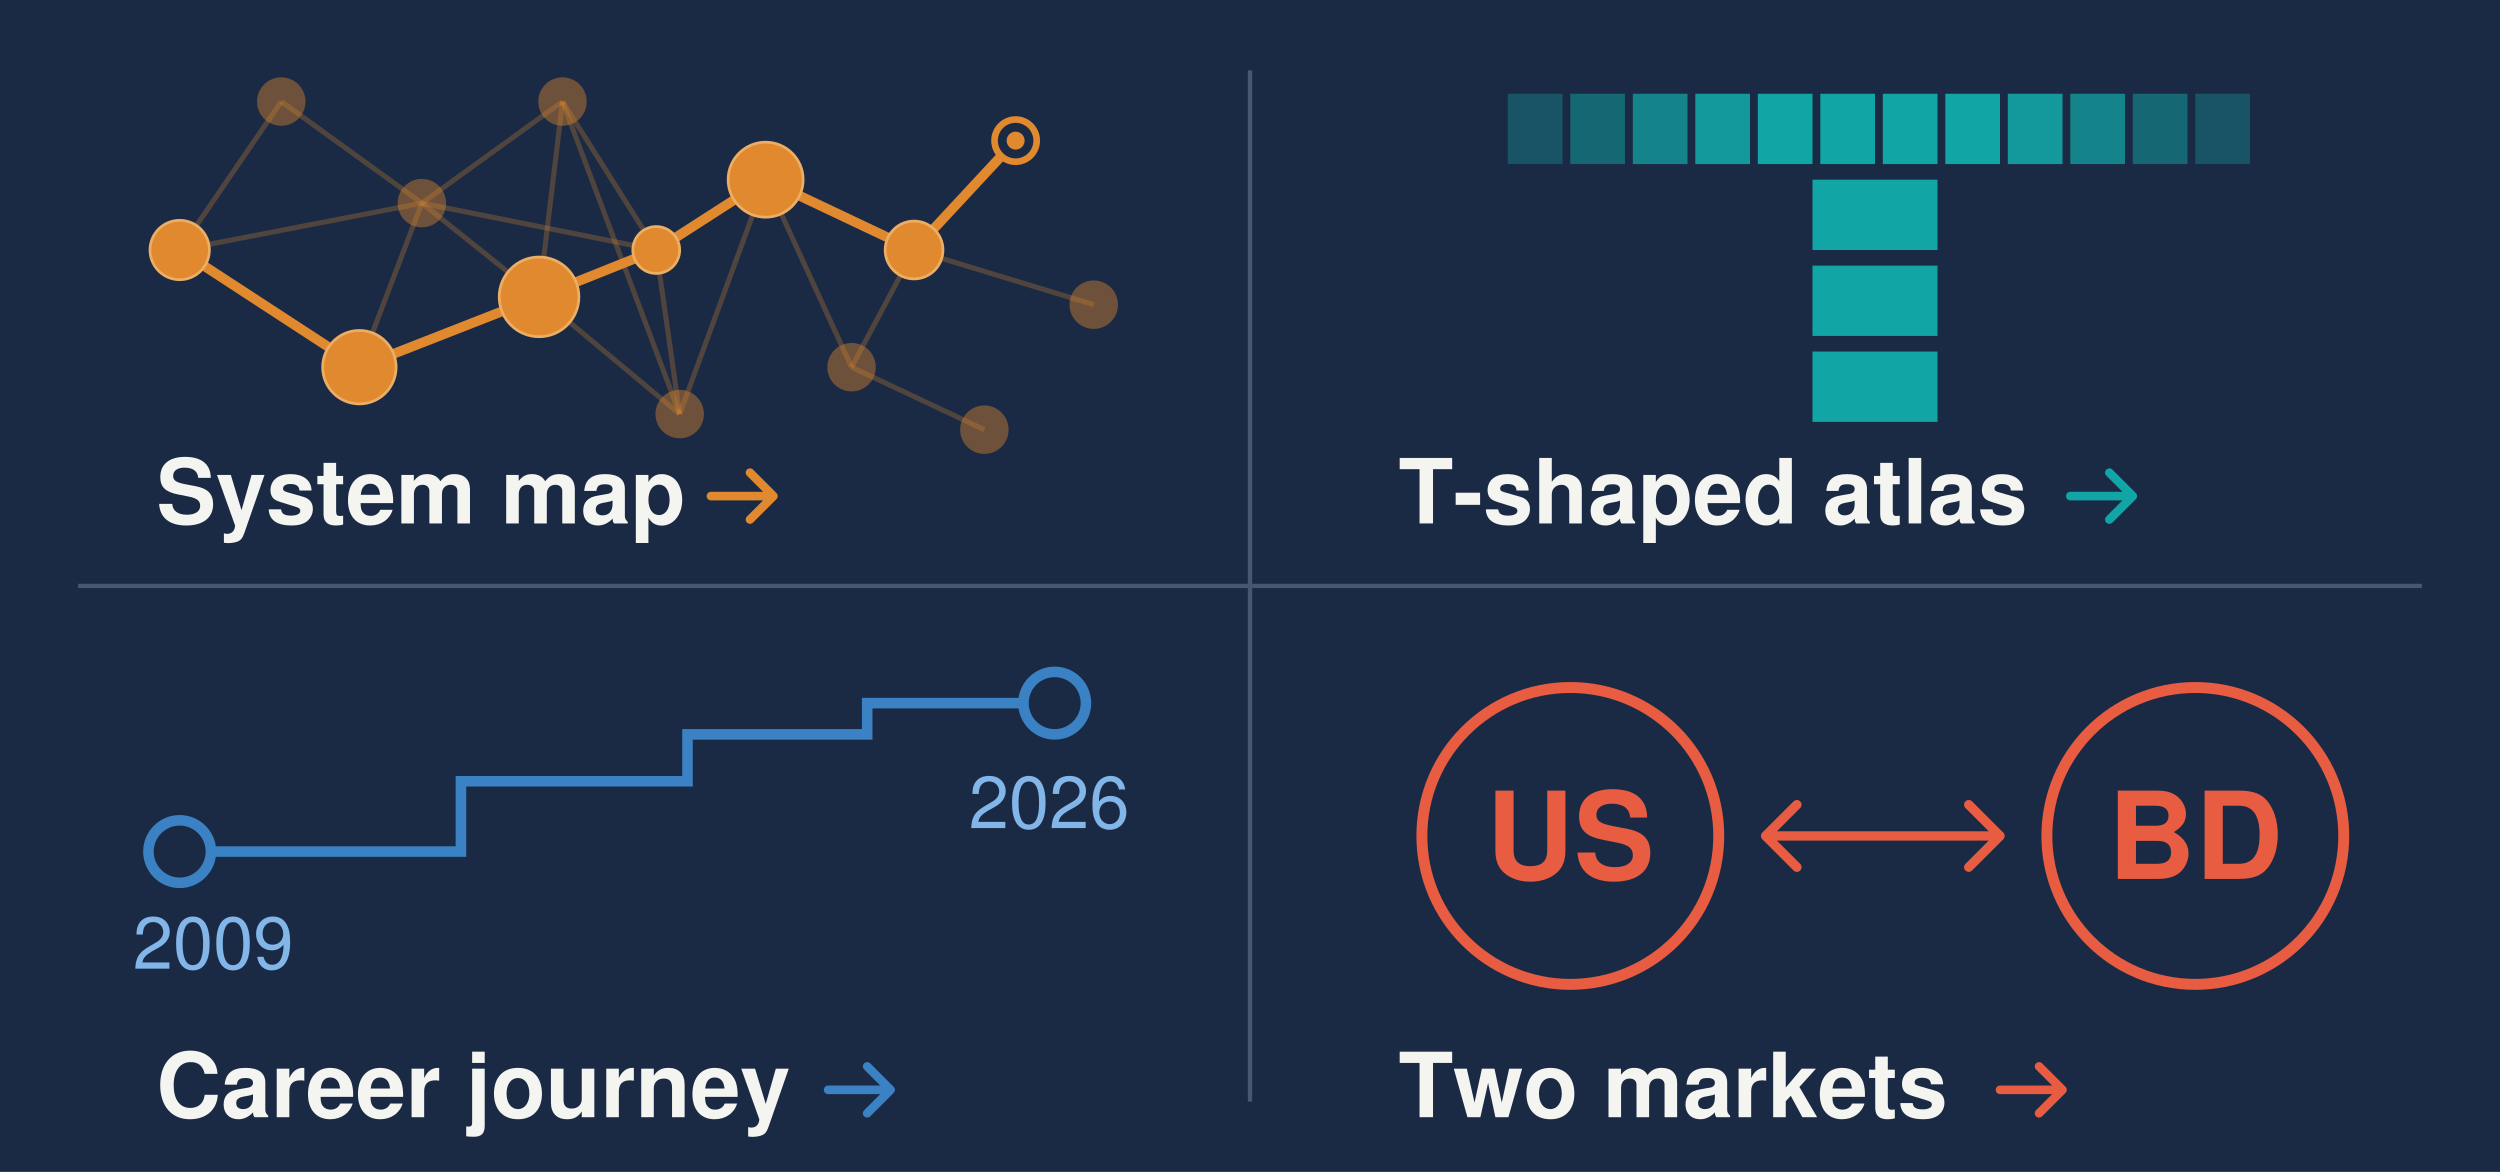
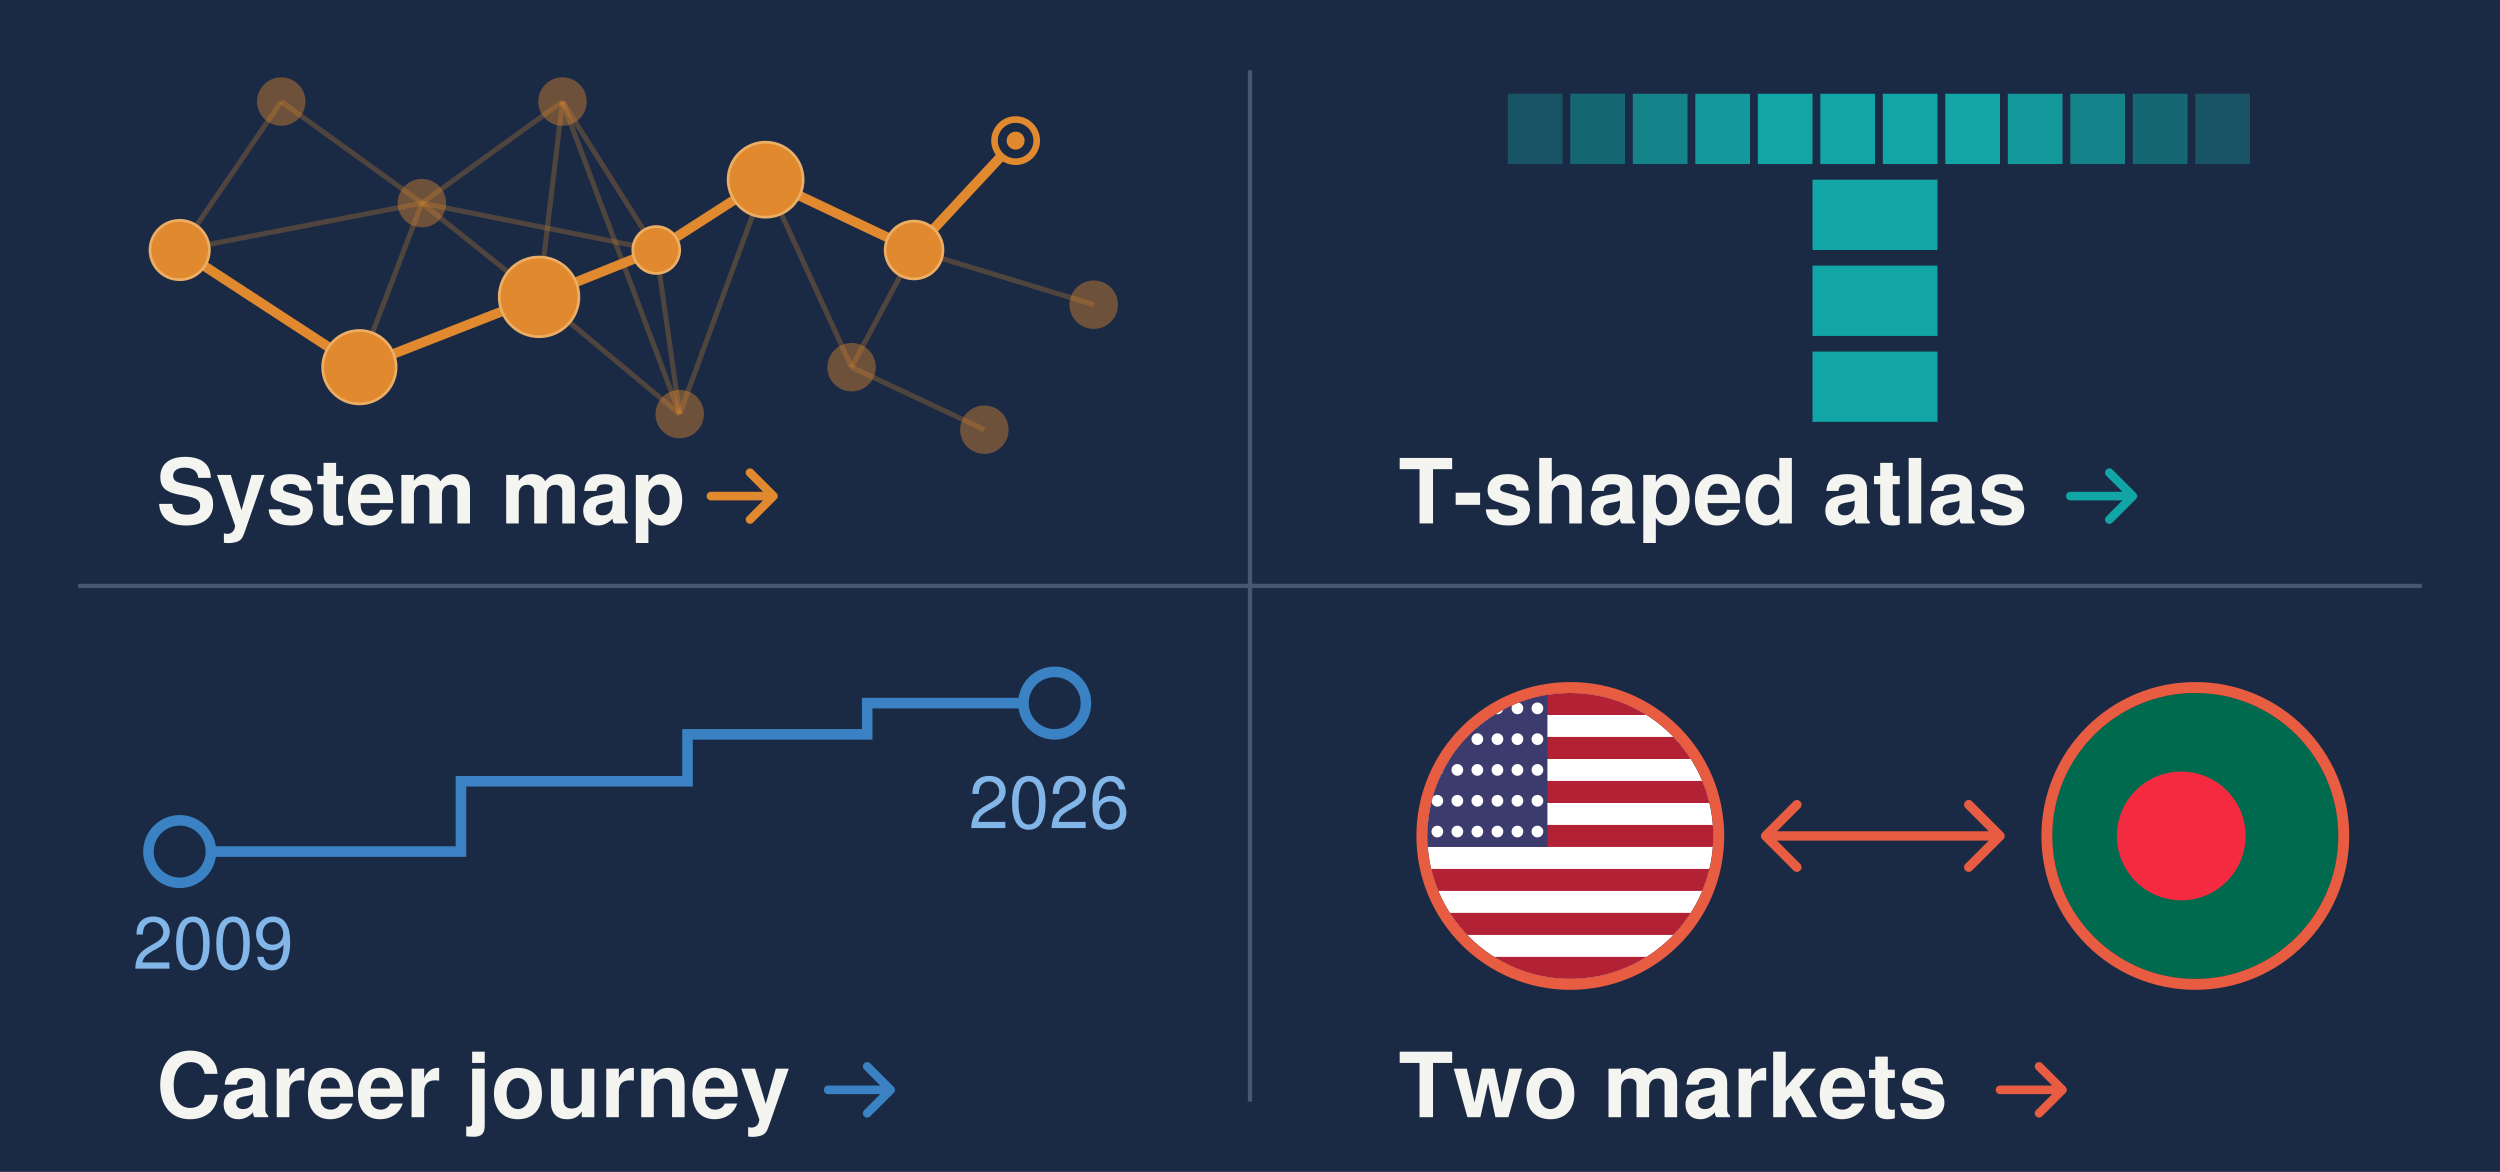
<svg xmlns="http://www.w3.org/2000/svg" width="320" height="150" viewBox="0 0 320 150" role="img" aria-labelledby="impact-tile-title impact-tile-desc">
  <rect width="320" height="150" fill="#1B2A44" />
  <path d="M160 9V141 M10 75H310" fill="none" stroke="#475772" stroke-width=".55" />
  <g id="system-map">
    <line x1="23" y1="32" x2="36" y2="13" stroke="#E0892E" stroke-opacity=".27" stroke-width=".65" />
    <line x1="23" y1="32" x2="54" y2="26" stroke="#E0892E" stroke-opacity=".27" stroke-width=".65" />
    <line x1="23" y1="32" x2="46" y2="47" stroke="#E0892E" stroke-opacity=".27" stroke-width=".65" />
    <line x1="36" y1="13" x2="54" y2="26" stroke="#E0892E" stroke-opacity=".27" stroke-width=".65" />
    <line x1="54" y1="26" x2="72" y2="13" stroke="#E0892E" stroke-opacity=".27" stroke-width=".65" />
    <line x1="54" y1="26" x2="46" y2="47" stroke="#E0892E" stroke-opacity=".27" stroke-width=".65" />
    <line x1="54" y1="26" x2="69" y2="38" stroke="#E0892E" stroke-opacity=".27" stroke-width=".65" />
    <line x1="54" y1="26" x2="84" y2="32" stroke="#E0892E" stroke-opacity=".27" stroke-width=".65" />
    <line x1="72" y1="13" x2="69" y2="38" stroke="#E0892E" stroke-opacity=".27" stroke-width=".65" />
    <line x1="72" y1="13" x2="84" y2="32" stroke="#E0892E" stroke-opacity=".27" stroke-width=".65" />
    <line x1="72" y1="13" x2="87" y2="53" stroke="#E0892E" stroke-opacity=".27" stroke-width=".65" />
    <line x1="46" y1="47" x2="69" y2="38" stroke="#E0892E" stroke-opacity=".27" stroke-width=".65" />
    <line x1="69" y1="38" x2="84" y2="32" stroke="#E0892E" stroke-opacity=".27" stroke-width=".65" />
    <line x1="69" y1="38" x2="87" y2="53" stroke="#E0892E" stroke-opacity=".27" stroke-width=".65" />
    <line x1="84" y1="32" x2="98" y2="23" stroke="#E0892E" stroke-opacity=".27" stroke-width=".65" />
    <line x1="84" y1="32" x2="87" y2="53" stroke="#E0892E" stroke-opacity=".27" stroke-width=".65" />
    <line x1="98" y1="23" x2="87" y2="53" stroke="#E0892E" stroke-opacity=".27" stroke-width=".65" />
    <line x1="98" y1="23" x2="117" y2="32" stroke="#E0892E" stroke-opacity=".27" stroke-width=".65" />
    <line x1="98" y1="23" x2="109" y2="47" stroke="#E0892E" stroke-opacity=".27" stroke-width=".65" />
    <line x1="117" y1="32" x2="130" y2="18" stroke="#E0892E" stroke-opacity=".27" stroke-width=".65" />
    <line x1="117" y1="32" x2="109" y2="47" stroke="#E0892E" stroke-opacity=".27" stroke-width=".65" />
    <line x1="117" y1="32" x2="140" y2="39" stroke="#E0892E" stroke-opacity=".27" stroke-width=".65" />
    <line x1="109" y1="47" x2="126" y2="55" stroke="#E0892E" stroke-opacity=".27" stroke-width=".65" />
    <circle cx="36" cy="13" r="3.1" fill="#E0892E" fill-opacity=".42" />
    <circle cx="54" cy="26" r="3.1" fill="#E0892E" fill-opacity=".42" />
    <circle cx="72" cy="13" r="3.1" fill="#E0892E" fill-opacity=".42" />
    <circle cx="87" cy="53" r="3.1" fill="#E0892E" fill-opacity=".42" />
    <circle cx="109" cy="47" r="3.1" fill="#E0892E" fill-opacity=".42" />
    <circle cx="126" cy="55" r="3.1" fill="#E0892E" fill-opacity=".42" />
    <circle cx="140" cy="39" r="3.1" fill="#E0892E" fill-opacity=".42" />
    <polyline points="23,32 46,47 69,38 84,32 98,23 117,32 130,18" fill="none" stroke="#E0892E" stroke-width="1.25" stroke-linejoin="round" />
    <circle cx="23" cy="32" r="3.8" fill="#E0892E" stroke="#ECAE65" stroke-width=".35" />
    <circle cx="46" cy="47" r="4.7" fill="#E0892E" stroke="#ECAE65" stroke-width=".35" />
    <circle cx="69" cy="38" r="5.1" fill="#E0892E" stroke="#ECAE65" stroke-width=".35" />
    <circle cx="84" cy="32" r="3.0" fill="#E0892E" stroke="#ECAE65" stroke-width=".35" />
    <circle cx="98" cy="23" r="4.8" fill="#E0892E" stroke="#ECAE65" stroke-width=".35" />
    <circle cx="117" cy="32" r="3.7" fill="#E0892E" stroke="#ECAE65" stroke-width=".35" />
    <circle cx="130" cy="18" r="2.7" fill="#1B2A44" stroke="#E0892E" stroke-width=".85" />
    <circle cx="130" cy="18" r="1.15" fill="#E0892E" />
    <g fill="#F4F4F0" aria-hidden="true">
      <path d="M607 507C606 658 505 741 321 741C146 741 45 659 45 517C45 404 102 349 250 321L352 301C452 282 489 254 489 195C489 134 433 97 342 97C240 97 183 140 178 218H32C41 62 148 -23 334 -23C522 -23 633 64 633 213C633 328 575 388 440 414L326 436C219 457 188 478 188 531C188 586 236 621 314 621C409 621 462 581 467 507Z" transform="translate(20.000 67.000) scale(0.0115 -0.0115)" />
      <path d="M394 540 282 147 163 540H9L210 -22C210 -78 175 -116 123 -116C112 -116 103 -114 86 -110V-215C107 -218 119 -219 136 -219C172 -219 212 -212 237 -202C276 -186 293 -164 316 -99L538 540Z" transform="translate(27.671 67.000) scale(0.0115 -0.0115)" />
      <path d="M505 366C503 480 415 549 270 549C133 549 48 480 48 369C48 333 59 302 78 281C97 262 114 253 166 236L333 184C368 173 380 162 380 140C380 107 341 87 276 87C239 87 211 93 193 106C178 117 172 128 166 157H29C33 38 120 -23 284 -23C359 -23 416 -7 456 25C496 57 520 107 520 160C520 230 485 275 414 296L237 347C198 359 188 367 188 389C188 419 220 439 269 439C336 439 369 415 370 366Z" transform="translate(34.065 67.000) scale(0.0115 -0.0115)" />
      <path d="M301 529H223V674H83V529H14V436H83V104C83 19 128 -23 220 -23C252 -23 275 -20 301 -12V86C287 84 280 83 269 83C232 83 223 94 223 142V436H301Z" transform="translate(40.459 67.000) scale(0.0115 -0.0115)" />
      <path d="M524 226C525 238 525 243 525 250C525 304 517 354 504 392C468 490 381 549 272 549C117 549 22 437 22 256C22 83 116 -23 269 -23C390 -23 488 45 519 152H381C364 109 325 84 274 84C234 84 202 101 182 131C169 151 164 175 162 226ZM164 319C173 402 208 442 270 442C334 442 372 399 379 319Z" transform="translate(44.288 67.000) scale(0.0115 -0.0115)" />
      <path d="M60 540V0H200V324C200 391 236 430 296 430C343 430 372 403 372 360V0H512V324C512 390 548 430 608 430C655 430 684 403 684 360V0H824V382C824 487 760 549 652 549C583 549 536 525 494 469C468 520 414 549 347 549C285 549 245 529 199 473V540Z" transform="translate(50.682 67.000) scale(0.0115 -0.0115)" />
      <path d="M60 540V0H200V324C200 391 236 430 296 430C343 430 372 403 372 360V0H512V324C512 390 548 430 608 430C655 430 684 403 684 360V0H824V382C824 487 760 549 652 549C583 549 536 525 494 469C468 520 414 549 347 549C285 549 245 529 199 473V540Z" transform="translate(64.103 67.000) scale(0.0115 -0.0115)" />
      <path d="M524 17C500 40 492 56 492 83V383C492 493 417 549 271 549C125 549 49 487 40 362H175C182 418 205 436 274 436C328 436 355 418 355 382C355 364 346 349 331 340C312 330 312 330 243 319L187 309C80 291 28 236 28 139C28 42 93 -23 192 -23C252 -23 306 2 356 54C356 26 359 16 372 0H524ZM355 217C355 136 315 90 244 90C197 90 168 115 168 155C168 197 190 217 248 229L296 238C333 245 339 247 355 255Z" transform="translate(74.326 67.000) scale(0.0115 -0.0115)" />
      <path d="M198 540H58V-218H198V64C232 4 280 -24 348 -24C478 -24 574 98 574 262C574 338 552 414 516 464C480 515 413 549 348 549C280 549 232 520 198 460ZM316 432C387 432 434 364 434 260C434 161 386 93 316 93C245 93 198 161 198 262C198 364 245 432 316 432Z" transform="translate(80.720 67.000) scale(0.0115 -0.0115)" />
    </g>
    <path d="M91 63.5h8 m-3-3 3 3-3 3" fill="none" stroke="#E0892E" stroke-width="1.1" stroke-linecap="round" stroke-linejoin="round" />
  </g>
  <g id="t-shaped-atlas">
    <rect x="193" y="12" width="7" height="9" fill="#12A5A5" fill-opacity="0.35" />
    <rect x="201" y="12" width="7" height="9" fill="#12A5A5" fill-opacity="0.5" />
    <rect x="209" y="12" width="7" height="9" fill="#12A5A5" fill-opacity="0.72" />
    <rect x="217" y="12" width="7" height="9" fill="#12A5A5" fill-opacity="0.9" />
    <rect x="225" y="12" width="7" height="9" fill="#12A5A5" fill-opacity="1" />
    <rect x="233" y="12" width="7" height="9" fill="#12A5A5" fill-opacity="1" />
    <rect x="241" y="12" width="7" height="9" fill="#12A5A5" fill-opacity="1" />
    <rect x="249" y="12" width="7" height="9" fill="#12A5A5" fill-opacity="1" />
    <rect x="257" y="12" width="7" height="9" fill="#12A5A5" fill-opacity="0.9" />
    <rect x="265" y="12" width="7" height="9" fill="#12A5A5" fill-opacity="0.72" />
    <rect x="273" y="12" width="7" height="9" fill="#12A5A5" fill-opacity="0.5" />
    <rect x="281" y="12" width="7" height="9" fill="#12A5A5" fill-opacity="0.35" />
    <rect x="232" y="23" width="16" height="9" fill="#12A5A5" />
    <rect x="232" y="34" width="16" height="9" fill="#12A5A5" />
    <rect x="232" y="45" width="16" height="9" fill="#12A5A5" />
    <g fill="#F4F4F0" aria-hidden="true">
      <path d="M385 604H598V729H14V604H235V0H385Z" transform="translate(179.000 67.000) scale(0.0115 -0.0115)" />
      <path d="M298 342H26V207H298Z" transform="translate(186.026 67.000) scale(0.0115 -0.0115)" />
      <path d="M505 366C503 480 415 549 270 549C133 549 48 480 48 369C48 333 59 302 78 281C97 262 114 253 166 236L333 184C368 173 380 162 380 140C380 107 341 87 276 87C239 87 211 93 193 106C178 117 172 128 166 157H29C33 38 120 -23 284 -23C359 -23 416 -7 456 25C496 57 520 107 520 160C520 230 485 275 414 296L237 347C198 359 188 367 188 389C188 419 220 439 269 439C336 439 369 415 370 366Z" transform="translate(189.856 67.000) scale(0.0115 -0.0115)" />
      <path d="M67 729V0H207V324C207 386 252 430 315 430C346 430 369 419 385 397C398 379 401 364 401 330V0H541V362C541 429 523 477 486 508C455 534 410 549 365 549C296 549 246 522 207 462V729Z" transform="translate(196.250 67.000) scale(0.0115 -0.0115)" />
      <path d="M524 17C500 40 492 56 492 83V383C492 493 417 549 271 549C125 549 49 487 40 362H175C182 418 205 436 274 436C328 436 355 418 355 382C355 364 346 349 331 340C312 330 312 330 243 319L187 309C80 291 28 236 28 139C28 42 93 -23 192 -23C252 -23 306 2 356 54C356 26 359 16 372 0H524ZM355 217C355 136 315 90 244 90C197 90 168 115 168 155C168 197 190 217 248 229L296 238C333 245 339 247 355 255Z" transform="translate(203.276 67.000) scale(0.0115 -0.0115)" />
      <path d="M198 540H58V-218H198V64C232 4 280 -24 348 -24C478 -24 574 98 574 262C574 338 552 414 516 464C480 515 413 549 348 549C280 549 232 520 198 460ZM316 432C387 432 434 364 434 260C434 161 386 93 316 93C245 93 198 161 198 262C198 364 245 432 316 432Z" transform="translate(209.671 67.000) scale(0.0115 -0.0115)" />
      <path d="M524 226C525 238 525 243 525 250C525 304 517 354 504 392C468 490 381 549 272 549C117 549 22 437 22 256C22 83 116 -23 269 -23C390 -23 488 45 519 152H381C364 109 325 84 274 84C234 84 202 101 182 131C169 151 164 175 162 226ZM164 319C173 402 208 442 270 442C334 442 372 399 379 319Z" transform="translate(216.697 67.000) scale(0.0115 -0.0115)" />
      <path d="M405 0H545V729H405V470C370 524 324 549 256 549C127 549 29 425 29 262C29 189 51 115 87 63C124 10 190 -23 256 -23C324 -23 370 1 405 55ZM287 432C358 432 405 364 405 260C405 162 357 94 287 94C217 94 169 163 169 262C169 363 217 432 287 432Z" transform="translate(223.091 67.000) scale(0.0115 -0.0115)" />
      <path d="M524 17C500 40 492 56 492 83V383C492 493 417 549 271 549C125 549 49 487 40 362H175C182 418 205 436 274 436C328 436 355 418 355 382C355 364 346 349 331 340C312 330 312 330 243 319L187 309C80 291 28 236 28 139C28 42 93 -23 192 -23C252 -23 306 2 356 54C356 26 359 16 372 0H524ZM355 217C355 136 315 90 244 90C197 90 168 115 168 155C168 197 190 217 248 229L296 238C333 245 339 247 355 255Z" transform="translate(233.315 67.000) scale(0.0115 -0.0115)" />
      <path d="M301 529H223V674H83V529H14V436H83V104C83 19 128 -23 220 -23C252 -23 275 -20 301 -12V86C287 84 280 83 269 83C232 83 223 94 223 142V436H301Z" transform="translate(239.709 67.000) scale(0.0115 -0.0115)" />
      <path d="M207 729H67V0H207Z" transform="translate(243.538 67.000) scale(0.0115 -0.0115)" />
      <path d="M524 17C500 40 492 56 492 83V383C492 493 417 549 271 549C125 549 49 487 40 362H175C182 418 205 436 274 436C328 436 355 418 355 382C355 364 346 349 331 340C312 330 312 330 243 319L187 309C80 291 28 236 28 139C28 42 93 -23 192 -23C252 -23 306 2 356 54C356 26 359 16 372 0H524ZM355 217C355 136 315 90 244 90C197 90 168 115 168 155C168 197 190 217 248 229L296 238C333 245 339 247 355 255Z" transform="translate(246.735 67.000) scale(0.0115 -0.0115)" />
      <path d="M505 366C503 480 415 549 270 549C133 549 48 480 48 369C48 333 59 302 78 281C97 262 114 253 166 236L333 184C368 173 380 162 380 140C380 107 341 87 276 87C239 87 211 93 193 106C178 117 172 128 166 157H29C33 38 120 -23 284 -23C359 -23 416 -7 456 25C496 57 520 107 520 160C520 230 485 275 414 296L237 347C198 359 188 367 188 389C188 419 220 439 269 439C336 439 369 415 370 366Z" transform="translate(253.129 67.000) scale(0.0115 -0.0115)" />
    </g>
    <path d="M265 63.5h8 m-3-3 3 3-3 3" fill="none" stroke="#12A5A5" stroke-width="1.1" stroke-linecap="round" stroke-linejoin="round" />
  </g>
  <g id="career-journey">
    <path d="M23 109H59V100H88V94H111V90H135" fill="none" stroke="#3B82C4" stroke-width="1.35" stroke-linejoin="miter" />
    <circle cx="23" cy="109" r="4" fill="#1B2A44" stroke="#3B82C4" stroke-width="1.35" />
    <circle cx="135" cy="90" r="4" fill="#1B2A44" stroke="#3B82C4" stroke-width="1.35" />
    <g fill="#82B5E8" aria-hidden="true">
      <path d="M506 87H133C142 147 174 185 261 238L361 294C460 349 511 423 511 512C511 572 487 628 445 667C403 705 351 723 284 723C194 723 127 691 88 629C63 591 52 546 50 473H138C141 522 147 551 159 575C182 619 228 646 281 646C361 646 421 588 421 510C421 452 388 402 325 366L233 312C85 227 42 159 34 1H506Z" transform="translate(17.000 124.000) scale(0.00925 -0.00925)" />
      <path d="M275 723C209 723 149 693 112 644C66 580 43 484 43 350C43 106 123 -23 275 -23C425 -23 507 106 507 344C507 484 485 578 438 644C401 694 342 723 275 723ZM275 645C370 645 417 548 417 352C417 146 371 50 273 50C180 50 133 150 133 349C133 548 180 645 275 645Z" transform="translate(22.143 124.000) scale(0.00925 -0.00925)" />
      <path d="M275 723C209 723 149 693 112 644C66 580 43 484 43 350C43 106 123 -23 275 -23C425 -23 507 106 507 344C507 484 485 578 438 644C401 694 342 723 275 723ZM275 645C370 645 417 548 417 352C417 146 371 50 273 50C180 50 133 150 133 349C133 548 180 645 275 645Z" transform="translate(27.286 124.000) scale(0.00925 -0.00925)" />
      <path d="M53 165C70 47 146 -23 254 -23C333 -23 403 15 445 80C489 151 509 239 509 370C509 492 491 569 449 633C410 692 348 723 270 723C135 723 38 622 38 482C38 349 128 255 256 255C323 255 373 279 418 334C417 154 361 55 260 55C198 55 155 95 141 165ZM269 646C351 646 413 577 413 484C413 395 353 333 266 333C181 333 128 393 128 489C128 580 187 646 269 646Z" transform="translate(32.429 124.000) scale(0.00925 -0.00925)" />
    </g>
    <g fill="#82B5E8" aria-hidden="true">
      <path d="M506 87H133C142 147 174 185 261 238L361 294C460 349 511 423 511 512C511 572 487 628 445 667C403 705 351 723 284 723C194 723 127 691 88 629C63 591 52 546 50 473H138C141 522 147 551 159 575C182 619 228 646 281 646C361 646 421 588 421 510C421 452 388 402 325 366L233 312C85 227 42 159 34 1H506Z" transform="translate(124.000 106.000) scale(0.00925 -0.00925)" />
      <path d="M275 723C209 723 149 693 112 644C66 580 43 484 43 350C43 106 123 -23 275 -23C425 -23 507 106 507 344C507 484 485 578 438 644C401 694 342 723 275 723ZM275 645C370 645 417 548 417 352C417 146 371 50 273 50C180 50 133 150 133 349C133 548 180 645 275 645Z" transform="translate(129.143 106.000) scale(0.00925 -0.00925)" />
      <path d="M506 87H133C142 147 174 185 261 238L361 294C460 349 511 423 511 512C511 572 487 628 445 667C403 705 351 723 284 723C194 723 127 691 88 629C63 591 52 546 50 473H138C141 522 147 551 159 575C182 619 228 646 281 646C361 646 421 588 421 510C421 452 388 402 325 366L233 312C85 227 42 159 34 1H506Z" transform="translate(134.286 106.000) scale(0.00925 -0.00925)" />
      <path d="M498 535C481 653 405 723 297 723C219 723 149 685 107 620C62 549 43 461 43 330C43 208 60 131 103 67C141 8 203 -23 281 -23C416 -23 513 78 513 219C513 352 423 446 296 446C226 446 171 420 133 367C134 546 190 645 291 645C353 645 396 605 410 535ZM285 368C370 368 423 308 423 212C423 121 363 55 282 55C200 55 138 124 138 216C138 306 198 368 285 368Z" transform="translate(139.429 106.000) scale(0.00925 -0.00925)" />
    </g>
    <g fill="#F4F4F0" aria-hidden="true">
      <path d="M682 482C677 545 664 585 633 626C577 700 487 741 378 741C172 741 44 594 44 358C44 123 171 -23 374 -23C556 -23 676 82 685 249H539C529 156 471 103 378 103C262 103 194 197 194 356C194 517 265 613 383 613C470 613 519 571 539 482Z" transform="translate(20.000 143.000) scale(0.0115 -0.0115)" />
      <path d="M524 17C500 40 492 56 492 83V383C492 493 417 549 271 549C125 549 49 487 40 362H175C182 418 205 436 274 436C328 436 355 418 355 382C355 364 346 349 331 340C312 330 312 330 243 319L187 309C80 291 28 236 28 139C28 42 93 -23 192 -23C252 -23 306 2 356 54C356 26 359 16 372 0H524ZM355 217C355 136 315 90 244 90C197 90 168 115 168 155C168 197 190 217 248 229L296 238C333 245 339 247 355 255Z" transform="translate(28.303 143.000) scale(0.0115 -0.0115)" />
      <path d="M63 540V0H203V287C203 369 244 410 326 410C341 410 351 409 370 406V548C362 549 359 549 353 549C289 549 234 507 203 434V540Z" transform="translate(34.697 143.000) scale(0.0115 -0.0115)" />
      <path d="M524 226C525 238 525 243 525 250C525 304 517 354 504 392C468 490 381 549 272 549C117 549 22 437 22 256C22 83 116 -23 269 -23C390 -23 488 45 519 152H381C364 109 325 84 274 84C234 84 202 101 182 131C169 151 164 175 162 226ZM164 319C173 402 208 442 270 442C334 442 372 399 379 319Z" transform="translate(39.170 143.000) scale(0.0115 -0.0115)" />
      <path d="M524 226C525 238 525 243 525 250C525 304 517 354 504 392C468 490 381 549 272 549C117 549 22 437 22 256C22 83 116 -23 269 -23C390 -23 488 45 519 152H381C364 109 325 84 274 84C234 84 202 101 182 131C169 151 164 175 162 226ZM164 319C173 402 208 442 270 442C334 442 372 399 379 319Z" transform="translate(45.564 143.000) scale(0.0115 -0.0115)" />
      <path d="M63 540V0H203V287C203 369 244 410 326 410C341 410 351 409 370 406V548C362 549 359 549 353 549C289 549 234 507 203 434V540Z" transform="translate(51.958 143.000) scale(0.0115 -0.0115)" />
      <path d="M210 540H70V-63C70 -94 59 -105 29 -105C20 -105 13 -104 4 -101V-213C31 -216 65 -218 87 -218C174 -218 210 -182 210 -94ZM210 729H70V604H210Z" transform="translate(59.629 143.000) scale(0.0115 -0.0115)" />
      <path d="M301 549C136 549 35 440 35 263C35 85 136 -23 302 -23C467 -23 569 85 569 259C569 442 470 549 301 549ZM302 436C379 436 429 367 429 261C429 160 377 90 302 90C226 90 175 159 175 263C175 367 226 436 302 436Z" transform="translate(62.826 143.000) scale(0.0115 -0.0115)" />
      <path d="M541 0V540H401V202C401 138 357 96 288 96C228 96 198 128 198 193V540H58V164C58 44 123 -23 239 -23C312 -23 361 3 401 64V0Z" transform="translate(69.853 143.000) scale(0.0115 -0.0115)" />
      <path d="M63 540V0H203V287C203 369 244 410 326 410C341 410 351 409 370 406V548C362 549 359 549 353 549C289 549 234 507 203 434V540Z" transform="translate(76.879 143.000) scale(0.0115 -0.0115)" />
      <path d="M63 540V0H203V324C203 388 247 430 316 430C376 430 406 397 406 333V0H546V362C546 482 481 549 365 549C292 549 243 523 203 462V540Z" transform="translate(81.353 143.000) scale(0.0115 -0.0115)" />
      <path d="M524 226C525 238 525 243 525 250C525 304 517 354 504 392C468 490 381 549 272 549C117 549 22 437 22 256C22 83 116 -23 269 -23C390 -23 488 45 519 152H381C364 109 325 84 274 84C234 84 202 101 182 131C169 151 164 175 162 226ZM164 319C173 402 208 442 270 442C334 442 372 399 379 319Z" transform="translate(88.379 143.000) scale(0.0115 -0.0115)" />
      <path d="M394 540 282 147 163 540H9L210 -22C210 -78 175 -116 123 -116C112 -116 103 -114 86 -110V-215C107 -218 119 -219 136 -219C172 -219 212 -212 237 -202C276 -186 293 -164 316 -99L538 540Z" transform="translate(94.773 143.000) scale(0.0115 -0.0115)" />
    </g>
    <path d="M106 139.5h8 m-3-3 3 3-3 3" fill="none" stroke="#3B82C4" stroke-width="1.1" stroke-linecap="round" stroke-linejoin="round" />
  </g>
  <g id="two-markets">
+     <clipPath id="clip-us">
+       <circle cx="201.0" cy="107.0" r="18.3" />
+     </clipPath>
+     <g clip-path="url(#clip-us)" aria-hidden="true">
+       <rect x="182.7" y="88.7" width="36.6" height="36.6" fill="#FFFFFF" />
+       <rect x="182.7" y="88.70" width="36.6" height="2.82" fill="#B22234" />
+       <rect x="182.7" y="94.33" width="36.6" height="2.82" fill="#B22234" />
+       <rect x="182.7" y="99.96" width="36.6" height="2.82" fill="#B22234" />
+       <rect x="182.7" y="105.59" width="36.6" height="2.82" fill="#B22234" />
+       <rect x="182.7" y="111.22" width="36.6" height="2.82" fill="#B22234" />
+       <rect x="182.7" y="116.85" width="36.6" height="2.82" fill="#B22234" />
+       <rect x="182.7" y="122.48" width="36.6" height="2.82" fill="#B22234" />
+       <rect x="182.7" y="88.7" width="15.37" height="19.71" fill="#3C3B6E" />
+       <circle cx="183.98" cy="90.67" r="0.75" fill="#FFFFFF" />
+       <circle cx="186.54" cy="90.67" r="0.75" fill="#FFFFFF" />
+       <circle cx="189.10" cy="90.67" r="0.75" fill="#FFFFFF" />
+       <circle cx="191.67" cy="90.67" r="0.75" fill="#FFFFFF" />
+       <circle cx="194.23" cy="90.67" r="0.75" fill="#FFFFFF" />
+       <circle cx="196.79" cy="90.67" r="0.75" fill="#FFFFFF" />
+       <circle cx="183.98" cy="94.61" r="0.75" fill="#FFFFFF" />
+       <circle cx="186.54" cy="94.61" r="0.75" fill="#FFFFFF" />
+       <circle cx="189.10" cy="94.61" r="0.75" fill="#FFFFFF" />
+       <circle cx="191.67" cy="94.61" r="0.75" fill="#FFFFFF" />
+       <circle cx="194.23" cy="94.61" r="0.75" fill="#FFFFFF" />
+       <circle cx="196.79" cy="94.61" r="0.75" fill="#FFFFFF" />
+       <circle cx="183.98" cy="98.55" r="0.75" fill="#FFFFFF" />
+       <circle cx="186.54" cy="98.55" r="0.75" fill="#FFFFFF" />
+       <circle cx="189.10" cy="98.55" r="0.75" fill="#FFFFFF" />
+       <circle cx="191.67" cy="98.55" r="0.75" fill="#FFFFFF" />
+       <circle cx="194.23" cy="98.55" r="0.75" fill="#FFFFFF" />
+       <circle cx="196.79" cy="98.55" r="0.75" fill="#FFFFFF" />
+       <circle cx="183.98" cy="102.50" r="0.75" fill="#FFFFFF" />
+       <circle cx="186.54" cy="102.50" r="0.75" fill="#FFFFFF" />
+       <circle cx="189.10" cy="102.50" r="0.75" fill="#FFFFFF" />
+       <circle cx="191.67" cy="102.50" r="0.75" fill="#FFFFFF" />
+       <circle cx="194.23" cy="102.50" r="0.75" fill="#FFFFFF" />
+       <circle cx="196.79" cy="102.50" r="0.75" fill="#FFFFFF" />
+       <circle cx="183.98" cy="106.44" r="0.75" fill="#FFFFFF" />
+       <circle cx="186.54" cy="106.44" r="0.75" fill="#FFFFFF" />
+       <circle cx="189.10" cy="106.44" r="0.75" fill="#FFFFFF" />
+       <circle cx="191.67" cy="106.44" r="0.75" fill="#FFFFFF" />
+       <circle cx="194.23" cy="106.44" r="0.75" fill="#FFFFFF" />
+       <circle cx="196.79" cy="106.44" r="0.75" fill="#FFFFFF" />
+     </g>
+     <clipPath id="clip-bd">
+       <circle cx="281.0" cy="107.0" r="18.3" />
+     </clipPath>
+     <g clip-path="url(#clip-bd)" aria-hidden="true">
+       <rect x="262.7" y="88.7" width="36.6" height="36.6" fill="#006A4E" />
+       <circle cx="279.2" cy="107.0" r="8.24" fill="#F42A41" />
+     </g>
    <circle cx="201" cy="107" r="19" fill="none" stroke="#E85C42" stroke-width="1.4" />
    <circle cx="281" cy="107" r="19" fill="none" stroke="#E85C42" stroke-width="1.4" />
-     <g fill="#E85C42" aria-hidden="true">
-       <path d="M504 729V235C504 147 459 105 365 105C271 105 226 147 226 235V729H76V235C76 153 98 95 147 51C200 3 277 -23 365 -23C453 -23 530 3 583 51C632 95 654 153 654 235V729Z" transform="translate(190.235 112.500) scale(0.0155 -0.0155)" />
-       <path d="M607 507C606 658 505 741 321 741C146 741 45 659 45 517C45 404 102 349 250 321L352 301C452 282 489 254 489 195C489 134 433 97 342 97C240 97 183 140 178 218H32C41 62 148 -23 334 -23C522 -23 633 64 633 213C633 328 575 388 440 414L326 436C219 457 188 478 188 531C188 586 236 621 314 621C409 621 462 581 467 507Z" transform="translate(201.426 112.500) scale(0.0155 -0.0155)" />
-     </g>
-     <g fill="#E85C42" aria-hidden="true">
-       <path d="M82 0H410C494 0 550 16 594 53C638 90 666 151 666 210C666 282 628 339 545 387C617 433 645 475 645 537C645 588 620 640 579 676C536 713 485 729 407 729H82ZM232 604H395C465 604 501 576 501 522C501 467 465 439 395 439H232ZM232 314H411C484 314 522 282 522 219C522 157 484 125 411 125H232Z" transform="translate(269.809 112.500) scale(0.0155 -0.0155)" />
-       <path d="M77 0H362C473 0 543 26 593 85C650 153 681 251 681 365C681 478 650 576 593 645C543 704 474 729 362 729H77ZM227 125V604H362C475 604 531 525 531 364C531 204 475 125 362 125Z" transform="translate(281.000 112.500) scale(0.0155 -0.0155)" />
-     </g>
    <path d="M226 107H256 M230 103 226 107 230 111 M252 103 256 107 252 111" fill="none" stroke="#E85C42" stroke-width="1.2" stroke-linecap="round" stroke-linejoin="round" />
    <g fill="#F4F4F0" aria-hidden="true">
      <path d="M385 604H598V729H14V604H235V0H385Z" transform="translate(179.000 143.000) scale(0.0115 -0.0115)" />
      <path d="M613 0 766 540H621L539 162L458 540H318L236 162L150 540H5L157 0H301L387 381L468 0Z" transform="translate(186.026 143.000) scale(0.0115 -0.0115)" />
      <path d="M301 549C136 549 35 440 35 263C35 85 136 -23 302 -23C467 -23 569 85 569 259C569 442 470 549 301 549ZM302 436C379 436 429 367 429 261C429 160 377 90 302 90C226 90 175 159 175 263C175 367 226 436 302 436Z" transform="translate(194.974 143.000) scale(0.0115 -0.0115)" />
      <path d="M60 540V0H200V324C200 391 236 430 296 430C343 430 372 403 372 360V0H512V324C512 390 548 430 608 430C655 430 684 403 684 360V0H824V382C824 487 760 549 652 549C583 549 536 525 494 469C468 520 414 549 347 549C285 549 245 529 199 473V540Z" transform="translate(205.197 143.000) scale(0.0115 -0.0115)" />
      <path d="M524 17C500 40 492 56 492 83V383C492 493 417 549 271 549C125 549 49 487 40 362H175C182 418 205 436 274 436C328 436 355 418 355 382C355 364 346 349 331 340C312 330 312 330 243 319L187 309C80 291 28 236 28 139C28 42 93 -23 192 -23C252 -23 306 2 356 54C356 26 359 16 372 0H524ZM355 217C355 136 315 90 244 90C197 90 168 115 168 155C168 197 190 217 248 229L296 238C333 245 339 247 355 255Z" transform="translate(215.421 143.000) scale(0.0115 -0.0115)" />
      <path d="M63 540V0H203V287C203 369 244 410 326 410C341 410 351 409 370 406V548C362 549 359 549 353 549C289 549 234 507 203 434V540Z" transform="translate(221.815 143.000) scale(0.0115 -0.0115)" />
      <path d="M199 330V729H59V0H199V177L255 238L384 0H548L351 336L535 540H376Z" transform="translate(226.288 143.000) scale(0.0115 -0.0115)" />
      <path d="M524 226C525 238 525 243 525 250C525 304 517 354 504 392C468 490 381 549 272 549C117 549 22 437 22 256C22 83 116 -23 269 -23C390 -23 488 45 519 152H381C364 109 325 84 274 84C234 84 202 101 182 131C169 151 164 175 162 226ZM164 319C173 402 208 442 270 442C334 442 372 399 379 319Z" transform="translate(232.682 143.000) scale(0.0115 -0.0115)" />
      <path d="M301 529H223V674H83V529H14V436H83V104C83 19 128 -23 220 -23C252 -23 275 -20 301 -12V86C287 84 280 83 269 83C232 83 223 94 223 142V436H301Z" transform="translate(239.076 143.000) scale(0.0115 -0.0115)" />
      <path d="M505 366C503 480 415 549 270 549C133 549 48 480 48 369C48 333 59 302 78 281C97 262 114 253 166 236L333 184C368 173 380 162 380 140C380 107 341 87 276 87C239 87 211 93 193 106C178 117 172 128 166 157H29C33 38 120 -23 284 -23C359 -23 416 -7 456 25C496 57 520 107 520 160C520 230 485 275 414 296L237 347C198 359 188 367 188 389C188 419 220 439 269 439C336 439 369 415 370 366Z" transform="translate(242.906 143.000) scale(0.0115 -0.0115)" />
    </g>
    <path d="M256 139.5h8 m-3-3 3 3-3 3" fill="none" stroke="#E85C42" stroke-width="1.1" stroke-linecap="round" stroke-linejoin="round" />
  </g>
</svg>
